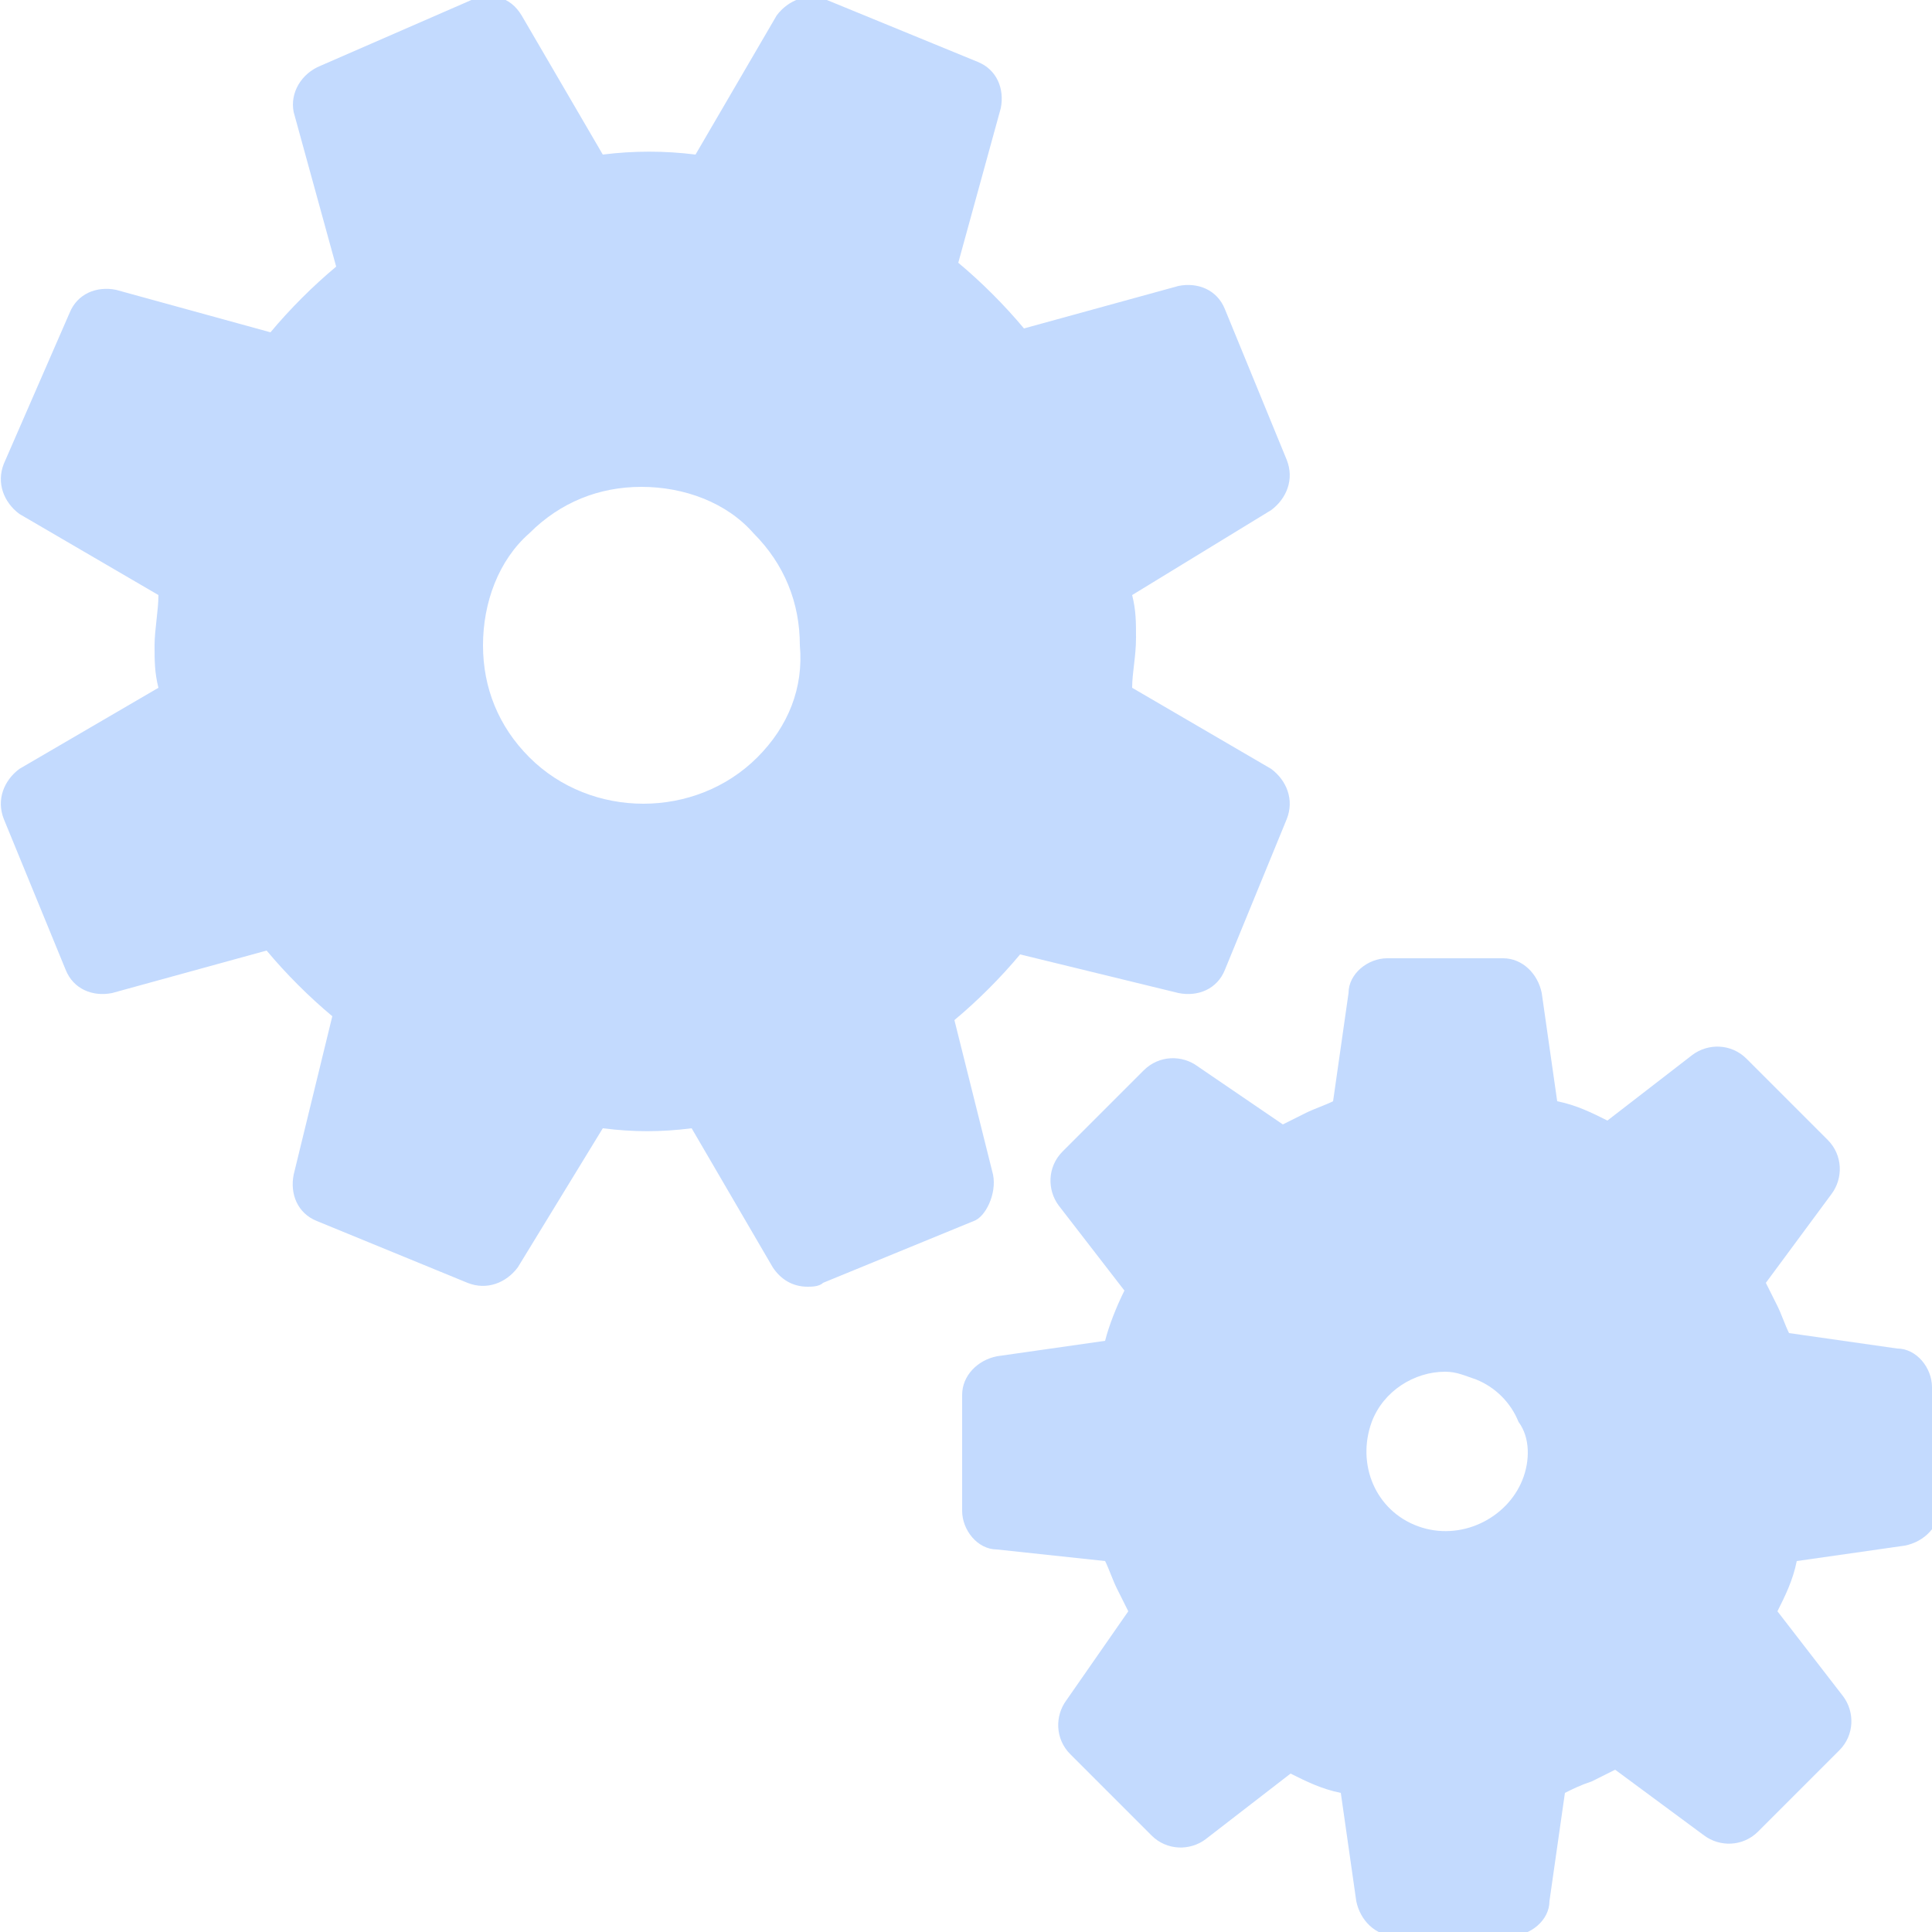
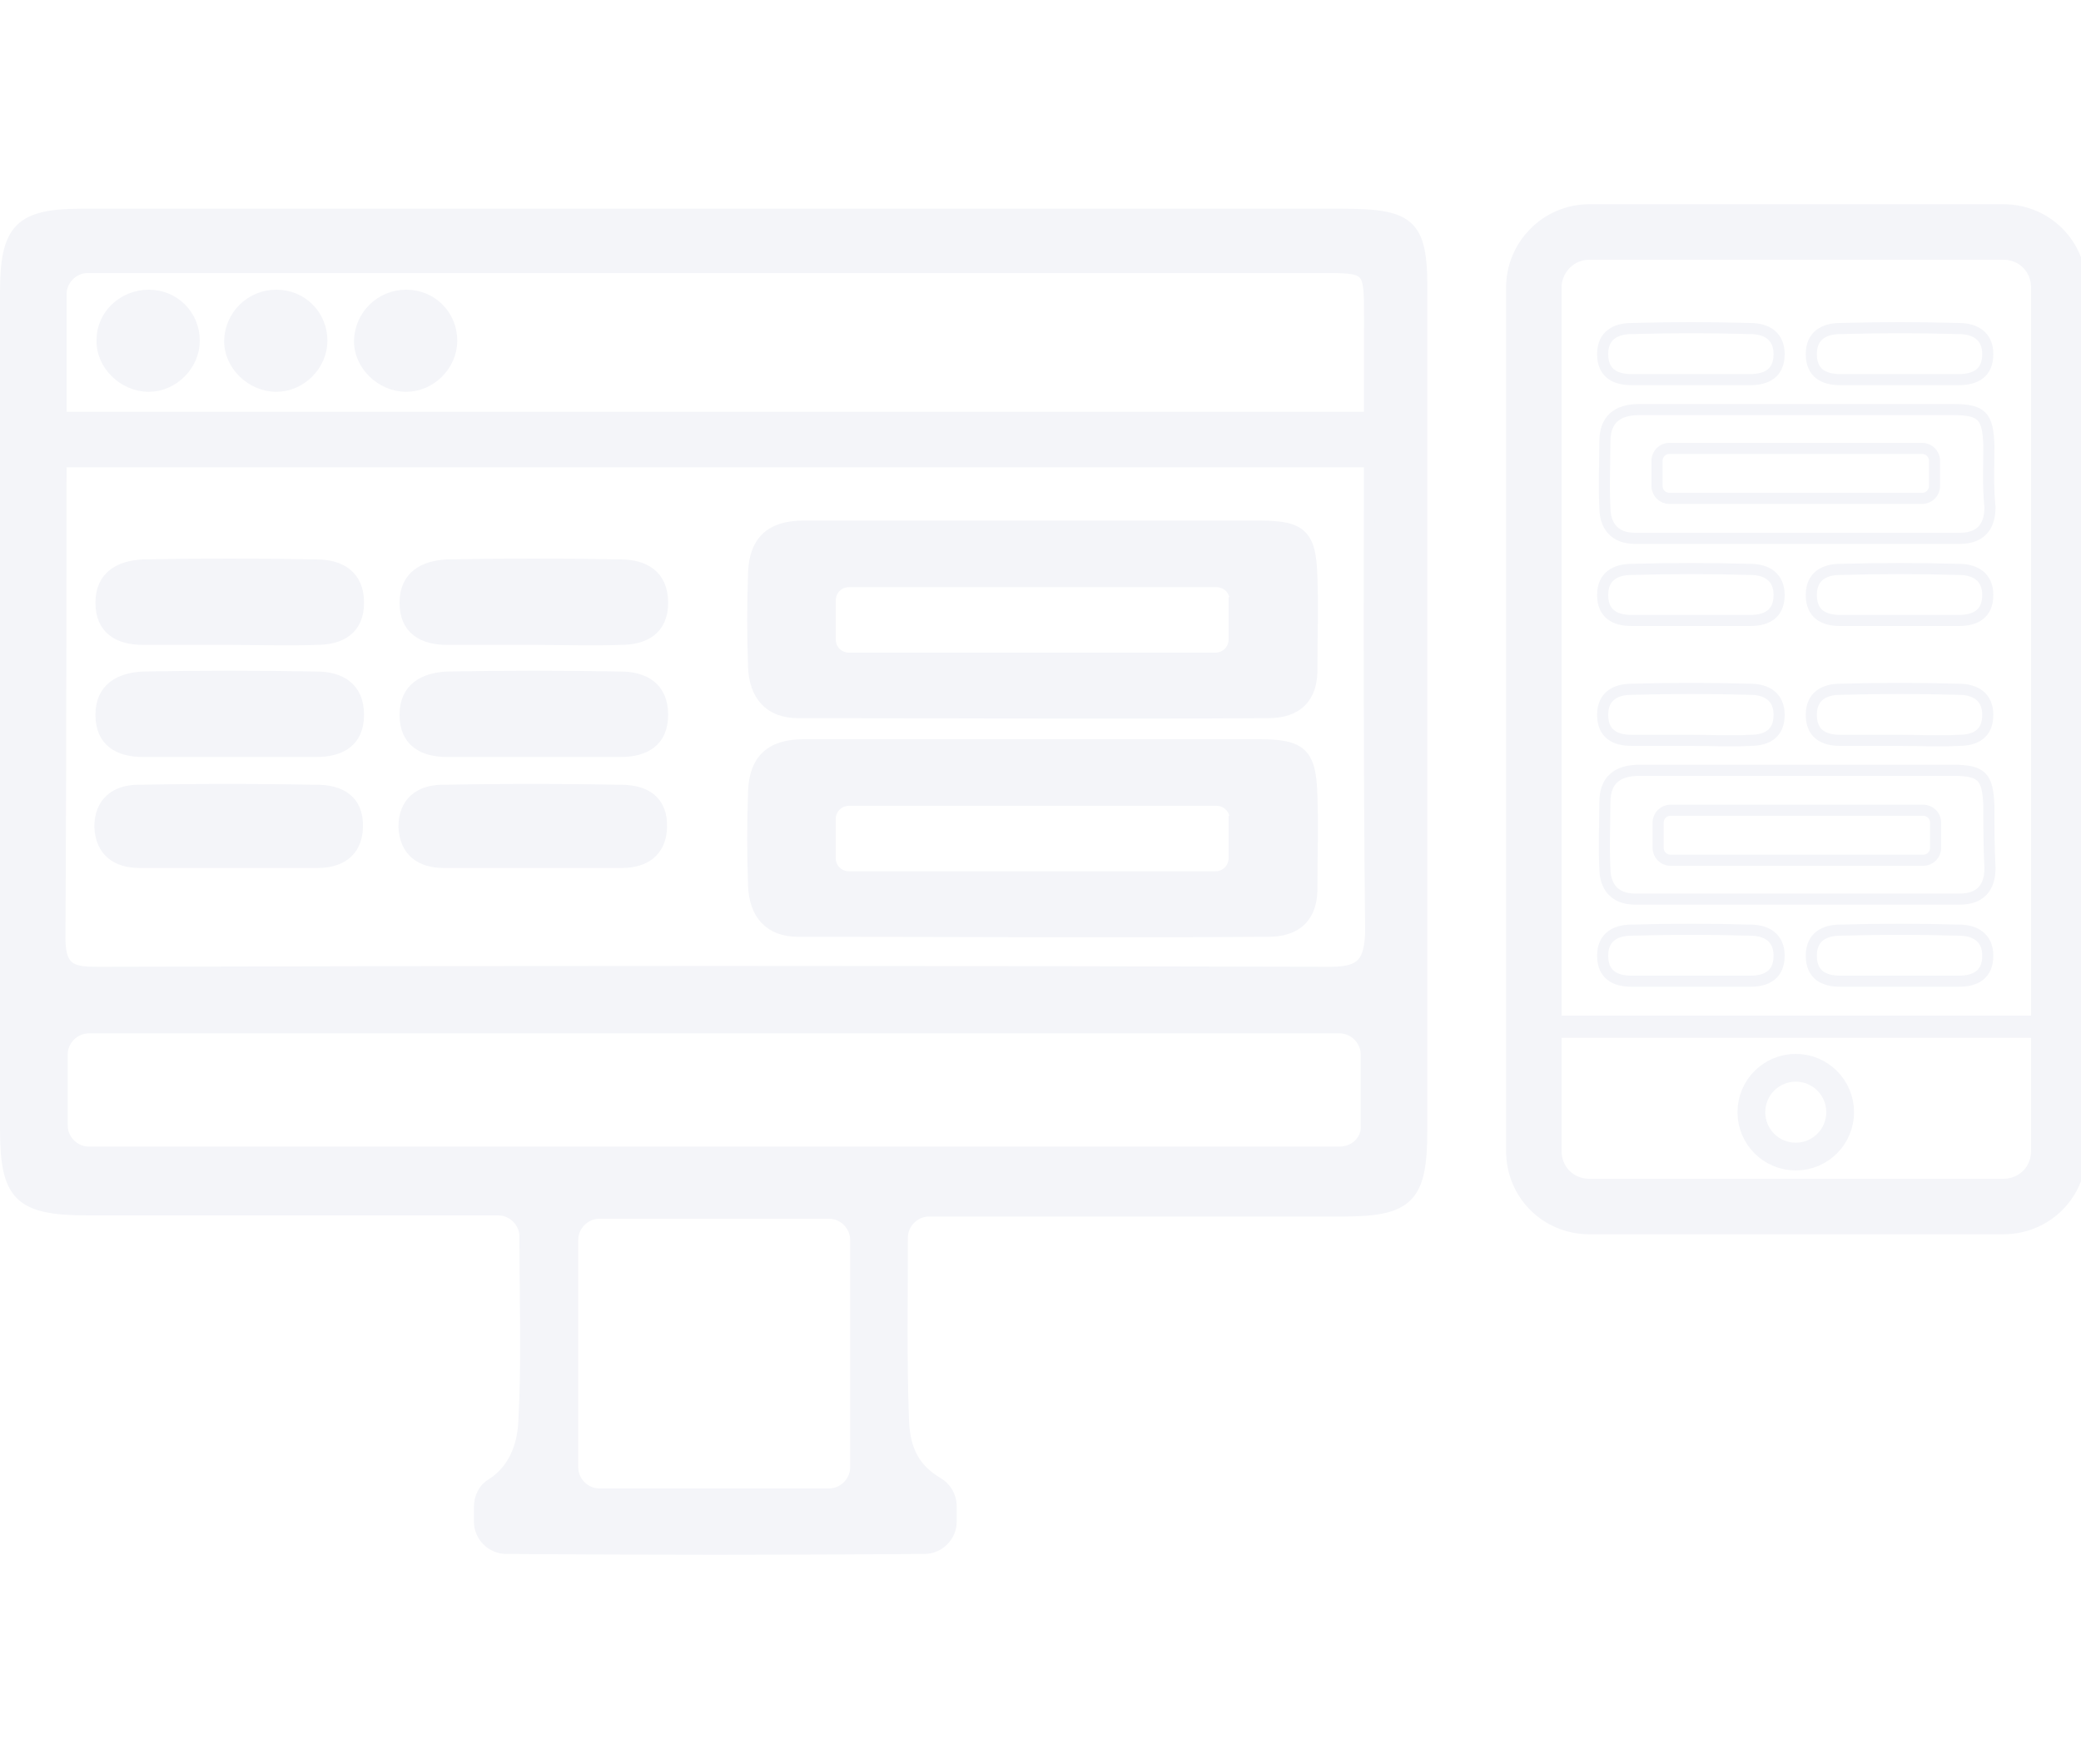
- <svg xmlns="http://www.w3.org/2000/svg" version="1.2" baseProfile="tiny" viewBox="0 0 50 50">
-   <g fill="#C3DAFE">
-     <path d="M25.7 30.4l-1-4c.6-.5 1.2-1.1 1.7-1.7l4.1 1c.5.1 1-.1 1.2-.6l1.6-3.9c.2-.5 0-1-.4-1.3l-3.6-2.1c0-.4.1-.8.1-1.3 0-.4 0-.7-.1-1.1l3.6-2.2c.4-.3.6-.8.4-1.3L31.7 8c-.2-.5-.7-.7-1.2-.6l-4 1.1c-.5-.6-1.1-1.2-1.7-1.7l1.1-4c.1-.5-.1-1-.6-1.2L21.4 0c-.5-.2-1 0-1.3.4L18 4c-.8-.1-1.6-.1-2.4 0L13.5.4c-.3-.5-.8-.6-1.3-.4L8.3 1.7c-.5.2-.8.7-.7 1.2l1.1 4C8.1 7.4 7.5 8 7 8.6L3 7.5c-.5-.1-1 .1-1.2.6L.1 12c-.2.5 0 1 .4 1.3l3.6 2.1c0 .4-.1.9-.1 1.3s0 .7.1 1.1L.5 19.9c-.4.3-.6.8-.4 1.3l1.6 3.9c.2.5.7.7 1.2.6l4-1.1c.5.6 1.1 1.2 1.7 1.7l-1 4.1c-.1.5.1 1 .6 1.2l3.9 1.6c.5.2 1 0 1.3-.4l2.2-3.6c.8.1 1.5.1 2.3 0l2.1 3.6c.2.3.5.5.9.5.1 0 .3 0 .4-.1l3.9-1.6c.3-.1.6-.7.5-1.2zm-6.1-10.8c-1.6 1.6-4.3 1.6-5.9 0-.8-.8-1.2-1.8-1.2-2.9 0-1.1.4-2.2 1.2-2.9.8-.8 1.8-1.2 2.9-1.2 1.1 0 2.2.4 2.9 1.2.8.8 1.2 1.8 1.2 2.9.1 1.1-.3 2.1-1.1 2.9zM50 35.9c0-.5-.4-1-.9-1l-2.8-.4c-.1-.2-.2-.5-.3-.7l-.3-.6 1.7-2.3c.3-.4.3-1-.1-1.4l-2.1-2.1c-.4-.4-1-.4-1.4-.1L41.6 29c-.4-.2-.8-.4-1.3-.5l-.4-2.8c-.1-.5-.5-.9-1-.9h-3c-.5 0-1 .4-1 .9l-.4 2.8c-.2.1-.5.2-.7.3l-.6.3-2.2-1.5c-.4-.3-1-.3-1.4.1l-2.1 2.1c-.4.4-.4 1-.1 1.4l1.7 2.2c-.2.4-.4.9-.5 1.3l-2.8.4c-.5.1-.9.5-.9 1v3c0 .5.4 1 .9 1l2.8.3c.1.2.2.5.3.7l.3.6-1.6 2.3c-.3.4-.3 1 .1 1.4l2.1 2.1c.4.4 1 .4 1.4.1l2.2-1.7c.4.2.8.4 1.3.5l.4 2.8c.1.5.5.9 1 .9h3c.5 0 1-.4 1-.9l.4-2.8c.2-.1.4-.2.7-.3l.6-.3 2.3 1.7c.4.3 1 .3 1.4-.1l2.1-2.1c.4-.4.4-1 .1-1.4L46 41.7c.2-.4.4-.8.5-1.3l2.8-.4c.5-.1.9-.5.9-1l-.2-3.1zm-10.6 2.4c-.4 1-1.6 1.6-2.7 1.2-1.1-.4-1.6-1.6-1.2-2.7.3-.8 1.1-1.3 1.9-1.3.3 0 .5.1.8.2.5.2.9.6 1.1 1.1.3.4.3 1 .1 1.5z" />
+ <svg xmlns="http://www.w3.org/2000/svg" version="1.1" id="Layer_1" x="0px" y="0px" viewBox="0 0 187.5 158.9" style="enable-background:new 0 0 187.5 158.9;" xml:space="preserve">
+   <style type="text/css">
+ 	.st0{fill:#F4F5F9;stroke:#F4F5F9;stroke-miterlimit:10;}
+ 	.st1{fill:#F4F5F9;stroke:#F4F5F9;stroke-width:5;stroke-miterlimit:10;}
+ 	.st2{fill:none;stroke:#F4F5F9;stroke-width:5;stroke-miterlimit:10;}
+ 	.st3{fill:none;stroke:#F4F5F9;stroke-miterlimit:10;}
+ 	.st4{fill:none;stroke:#F4F5F9;stroke-width:2.5;stroke-miterlimit:10;}
+ 	.st5{fill:none;stroke:#F4F5F9;stroke-width:2;stroke-miterlimit:10;}
+ </style>
+   <g id="a">
+ </g>
+   <g>
+     <g>
+       <path class="st0" d="M120.8,19.3c-37.8,0-75.6,0-113.4,0c-5.6,0-6.9,1.3-6.9,7c0,25.1,0,50.3,0,75.4c0,6,1.2,7.3,7.4,7.3    c11.8,0,23.5,0,35.3,0c0.6,0,1.1,0,1.7,0c1.3,0,2.4,1.1,2.4,2.4c0,5.8,0.2,11.3-0.1,16.7c-0.1,2.3-1,4.4-2.9,5.6    c-0.7,0.4-1.1,1.2-1.1,2.1v1.3c0,1.3,1.1,2.4,2.4,2.4c12.6,0.1,25.1,0.1,37.7,0c1.3,0,2.4-1.1,2.4-2.4v-1.4c0-0.9-0.5-1.7-1.2-2.1    c-2-1.2-3-2.8-3.1-5.7c-0.2-5.3-0.1-10.7-0.1-16.4c0-1.3,1.1-2.4,2.4-2.4h2c11.8,0,23.5,0,35.3,0c5.9,0,7.1-1.2,7.1-7.2    c0-25,0-50,0-75.1C128.2,20.2,127.3,19.3,120.8,19.3z M74.7,134.6H54c-1.3,0-2.4-1.1-2.4-2.4v-20.5c0-1.3,1.1-2.4,2.4-2.4h20.7    c1.3,0,2.4,1.1,2.4,2.4v20.5C77.1,133.5,76,134.6,74.7,134.6z M120.7,103.8H8c-1.3,0-2.4-1.1-2.4-2.4v-6.4c0-1.3,1.1-2.4,2.4-2.4    h112.7c1.3,0,2.4,1.1,2.4,2.4v6.4C123.2,102.7,122.1,103.8,120.7,103.8z M119.9,87.6c-37-0.1-74-0.1-111,0c-2.2,0-3.5-0.1-3.5-3    c0.1-19.4,0.1-38.7,0.1-58.1c0,0,0,0,0,0c0-1.3,1.1-2.4,2.4-2.4h1.9c36.4,0,72.9,0,109.3,0c4.3,0,4.3,0,4.3,4.5    c0,18.5-0.1,36.9,0.1,55.4C123.4,86.7,122.7,87.6,119.9,87.6z" />
+       <line class="st1" x1="3.2" y1="39.6" x2="125" y2="39.6" />
+       <path class="st0" d="M118.2,52c-0.1-3.8-0.9-4.6-4.7-4.6c-6.8,0-13.6,0-20.4,0c-6.9,0-13.8,0-20.7,0c-3,0-4.4,1.4-4.5,4.2    c-0.1,2.8-0.1,5.7,0,8.5c0.1,2.5,1.4,4.1,4,4.1c14.1,0,28.3,0.1,42.4,0c2.5,0,4-1.3,3.9-4.1C118.2,57.5,118.3,54.7,118.2,52z     M111.2,54.3c0,1.1,0,2,0,3.1v0.2c0,0.9-0.7,1.7-1.7,1.7H76.5c-0.9,0-1.7-0.7-1.7-1.7v-0.2c0-1.1,0-2,0-3.1v-0.2    c0-0.9,0.7-1.7,1.7-1.7h33.1c0.9,0,1.7,0.7,1.7,1.7V54.3z" />
+       <path class="st0" d="M118.2,71.7c-0.1-3.8-0.9-4.6-4.7-4.6c-6.8,0-13.6,0-20.4,0c-6.9,0-13.8,0-20.7,0c-3,0-4.4,1.4-4.5,4.2    c-0.1,2.8-0.1,5.7,0,8.5c0.1,2.5,1.4,4.1,4,4.1c14.1,0,28.3,0.1,42.4,0c2.5,0,4-1.3,3.9-4.1C118.2,77.2,118.3,74.5,118.2,71.7z     M111.2,74c0,1.1,0,2,0,3.1v0.2c0,0.9-0.7,1.7-1.7,1.7H76.5c-0.9,0-1.7-0.7-1.7-1.7v-0.2c0-1.1,0-2,0-3.1v-0.2    c0-0.9,0.7-1.7,1.7-1.7h33.1c0.9,0,1.7,0.7,1.7,1.7V74z" />
+       <path class="st0" d="M20.7,57.6c-2.6,0-5.2,0-7.8,0c-2.2,0-3.8-0.9-3.8-3.3c0-2.4,1.7-3.3,3.8-3.4c5.2-0.1,10.4-0.1,15.6,0    c2.1,0,3.8,0.9,3.8,3.4c0,2.4-1.6,3.3-3.8,3.3C25.9,57.7,23.3,57.6,20.7,57.6z" />
+       <path class="st0" d="M20.7,67.7c-2.6,0-5.2,0-7.8,0c-2.2,0-3.8-0.9-3.8-3.3c0-2.4,1.7-3.3,3.8-3.4c5.2-0.1,10.4-0.1,15.6,0    c2.1,0,3.8,0.9,3.8,3.4c0,2.4-1.6,3.3-3.8,3.3C25.9,67.7,23.3,67.7,20.7,67.7z" />
+       <path class="st0" d="M20.8,77.7c-2.7,0-5.4,0-8.2,0c-2.1,0-3.5-1-3.6-3.2c0-2.2,1.4-3.3,3.5-3.3c5.3-0.1,10.6-0.1,16,0    c2.2,0,3.8,0.9,3.7,3.4c-0.1,2.2-1.6,3.1-3.6,3.1C26,77.7,23.4,77.7,20.8,77.7C20.8,77.7,20.8,77.7,20.8,77.7z" />
+       <path class="st0" d="M48.1,57.6c-2.6,0-5.2,0-7.8,0c-2.2,0-3.8-0.9-3.8-3.3c0-2.4,1.7-3.3,3.8-3.4c5.2-0.1,10.4-0.1,15.6,0    c2.1,0,3.8,0.9,3.8,3.4c0,2.4-1.6,3.3-3.8,3.3C53.3,57.7,50.7,57.6,48.1,57.6z" />
+       <path class="st0" d="M48.1,67.7c-2.6,0-5.2,0-7.8,0c-2.2,0-3.8-0.9-3.8-3.3c0-2.4,1.7-3.3,3.8-3.4c5.2-0.1,10.4-0.1,15.6,0    c2.1,0,3.8,0.9,3.8,3.4c0,2.4-1.6,3.3-3.8,3.3C53.3,67.7,50.7,67.7,48.1,67.7z" />
+       <path class="st0" d="M48.2,77.7c-2.7,0-5.4,0-8.2,0c-2.1,0-3.5-1-3.6-3.2c0-2.2,1.4-3.3,3.5-3.3c5.3-0.1,10.6-0.1,16,0    c2.2,0,3.8,0.9,3.7,3.4c-0.1,2.2-1.6,3.1-3.6,3.1C53.4,77.7,50.8,77.7,48.2,77.7C48.2,77.7,48.2,77.7,48.2,77.7z" />
+       <path class="st0" d="M13.4,26.6c2.3,0,4.1,1.8,4.1,4.1c0,2.2-1.9,4.1-4.1,4.1c-2.3,0-4.3-2-4.2-4.2C9.2,28.4,11.1,26.6,13.4,26.6z    " />
+       <path class="st0" d="M24.9,26.6c2.3,0,4.1,1.8,4.1,4.1c0,2.2-1.9,4.1-4.1,4.1c-2.3,0-4.3-2-4.2-4.2C20.8,28.4,22.6,26.6,24.9,26.6    z" />
+       <path class="st0" d="M36.6,26.6c2.3,0,4.1,1.8,4.1,4.1c0,2.2-1.9,4.1-4.1,4.1c-2.3,0-4.3-2-4.2-4.2C32.5,28.4,34.3,26.6,36.6,26.6    z" />
+     </g>
+     <g>
+       <path class="st2" d="M143.2,20.9h37.3c2.8,0,5,2.2,5,5v77.8c0,2.8-2.2,5-5,5h-37.3c-2.8,0-5-2.2-5-5V25.9    C138.2,23.2,140.4,20.9,143.2,20.9z" />
+       <path class="st3" d="M179.2,40.1c-0.1-2.6-0.6-3.2-3.2-3.2c-4.7,0-9.4,0-14,0c-4.8,0-9.5,0-14.3,0c-2,0-3.1,0.9-3.1,2.9    c0,1.9-0.1,3.9,0,5.9c0,1.7,0.9,2.8,2.7,2.8c9.8,0,19.5,0,29.3,0c1.7,0,2.7-0.9,2.7-2.8C179.1,43.8,179.2,42,179.2,40.1z     M174.3,41.6c0,0.7,0,1.4,0,2.1v0.1c0,0.6-0.5,1.1-1.1,1.1h-22.8c-0.6,0-1.1-0.5-1.1-1.1v-0.1c0-0.7,0-1.4,0-2.1v-0.1    c0-0.6,0.5-1.1,1.1-1.1h22.8c0.6,0,1.1,0.5,1.1,1.1V41.6z" />
+       <path class="st3" d="M179.2,72.6c-0.1-2.6-0.6-3.2-3.2-3.2c-4.7,0-9.4,0-14,0c-4.8,0-9.5,0-14.3,0c-2,0-3.1,0.9-3.1,2.9    c0,1.9-0.1,3.9,0,5.9c0,1.7,0.9,2.8,2.7,2.8c9.8,0,19.5,0,29.3,0c1.7,0,2.7-0.9,2.7-2.8C179.2,76.4,179.2,74.5,179.2,72.6z     M174.4,74.2c0,0.7,0,1.4,0,2.1v0.1c0,0.6-0.5,1.1-1.1,1.1h-22.8c-0.6,0-1.1-0.5-1.1-1.1v-0.1c0-0.7,0-1.4,0-2.1v-0.1    c0-0.6,0.5-1.1,1.1-1.1h22.8c0.6,0,1.1,0.5,1.1,1.1V74.2z" />
+       <path class="st3" d="M152.4,34.2c-1.8,0-3.6,0-5.4,0c-1.5,0-2.6-0.6-2.6-2.3c0-1.7,1.2-2.3,2.6-2.3c3.6-0.1,7.2-0.1,10.7,0    c1.5,0,2.6,0.7,2.6,2.3c0,1.7-1.1,2.3-2.6,2.3C156,34.2,154.2,34.2,152.4,34.2z" />
+       <path class="st3" d="M171.2,34.2c-1.8,0-3.6,0-5.4,0c-1.5,0-2.6-0.6-2.6-2.3c0-1.7,1.2-2.3,2.6-2.3c3.6-0.1,7.2-0.1,10.7,0    c1.5,0,2.6,0.7,2.6,2.3c0,1.7-1.1,2.3-2.6,2.3C174.8,34.2,173,34.2,171.2,34.2z" />
+       <path class="st3" d="M152.4,88.4c-1.8,0-3.6,0-5.4,0c-1.5,0-2.6-0.6-2.6-2.3c0-1.7,1.2-2.3,2.6-2.3c3.6-0.1,7.2-0.1,10.7,0    c1.5,0,2.6,0.7,2.6,2.3c0,1.7-1.1,2.3-2.6,2.3C156,88.4,154.2,88.4,152.4,88.4z" />
+       <path class="st3" d="M171.2,88.4c-1.8,0-3.6,0-5.4,0c-1.5,0-2.6-0.6-2.6-2.3c0-1.7,1.2-2.3,2.6-2.3c3.6-0.1,7.2-0.1,10.7,0    c1.5,0,2.6,0.7,2.6,2.3c0,1.7-1.1,2.3-2.6,2.3C174.7,88.4,172.9,88.4,171.2,88.4z" />
+       <path class="st3" d="M152.4,55.9c-1.8,0-3.6,0-5.4,0c-1.5,0-2.6-0.6-2.6-2.3c0-1.7,1.2-2.3,2.6-2.3c3.6-0.1,7.2-0.1,10.7,0    c1.5,0,2.6,0.7,2.6,2.3c0,1.7-1.1,2.3-2.6,2.3C156,55.9,154.2,55.9,152.4,55.9z" />
+       <path class="st3" d="M171.2,55.9c-1.8,0-3.6,0-5.4,0c-1.5,0-2.6-0.6-2.6-2.3c0-1.7,1.2-2.3,2.6-2.3c3.6-0.1,7.2-0.1,10.7,0    c1.5,0,2.6,0.7,2.6,2.3c0,1.7-1.1,2.3-2.6,2.3C174.7,55.9,172.9,55.9,171.2,55.9z" />
+       <path class="st3" d="M152.4,66.7c-1.8,0-3.6,0-5.4,0c-1.5,0-2.6-0.6-2.6-2.3c0-1.7,1.2-2.3,2.6-2.3c3.6-0.1,7.2-0.1,10.7,0    c1.5,0,2.6,0.7,2.6,2.3c0,1.7-1.1,2.3-2.6,2.3C156,66.8,154.2,66.7,152.4,66.7z" />
+       <path class="st3" d="M171.2,66.7c-1.8,0-3.6,0-5.4,0c-1.5,0-2.6-0.6-2.6-2.3c0-1.7,1.2-2.3,2.6-2.3c3.6-0.1,7.2-0.1,10.7,0    c1.5,0,2.6,0.7,2.6,2.3c0,1.7-1.1,2.3-2.6,2.3C174.7,66.8,172.9,66.7,171.2,66.7z" />
+       <circle class="st4" cx="161.8" cy="100.2" r="4" />
+       <line class="st5" x1="138.2" y1="92.5" x2="185.5" y2="92.5" />
+     </g>
  </g>
</svg>
